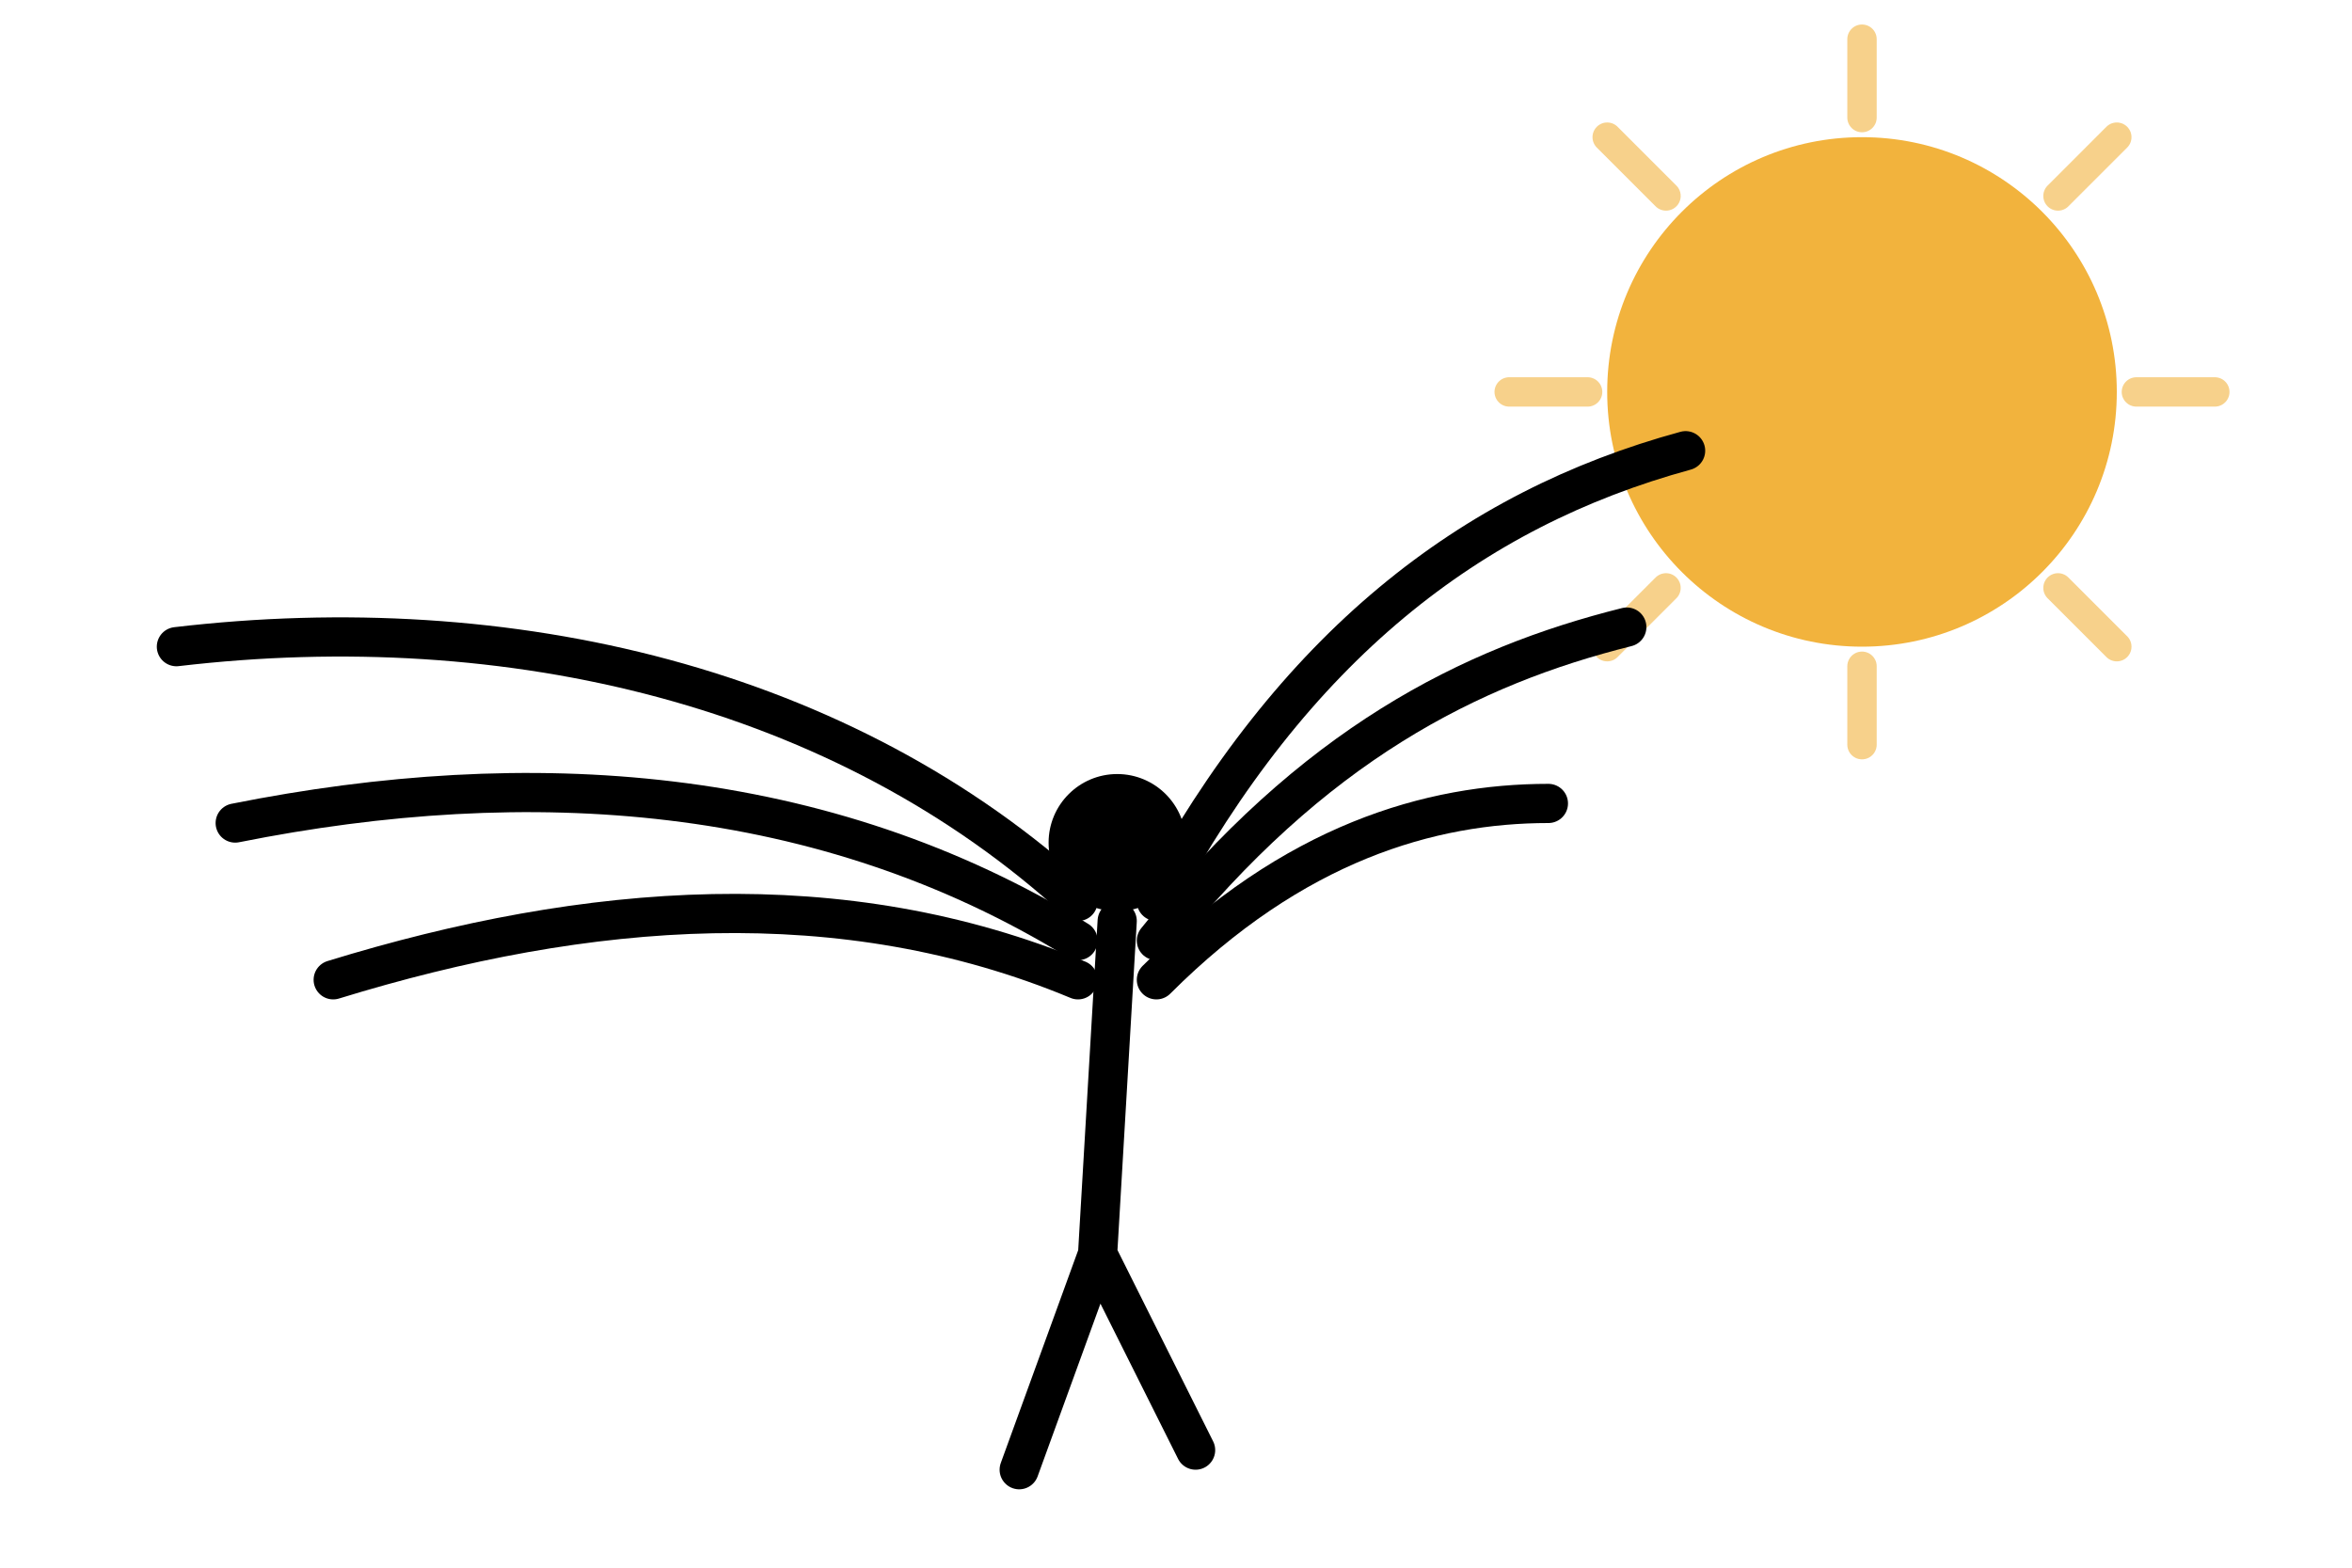
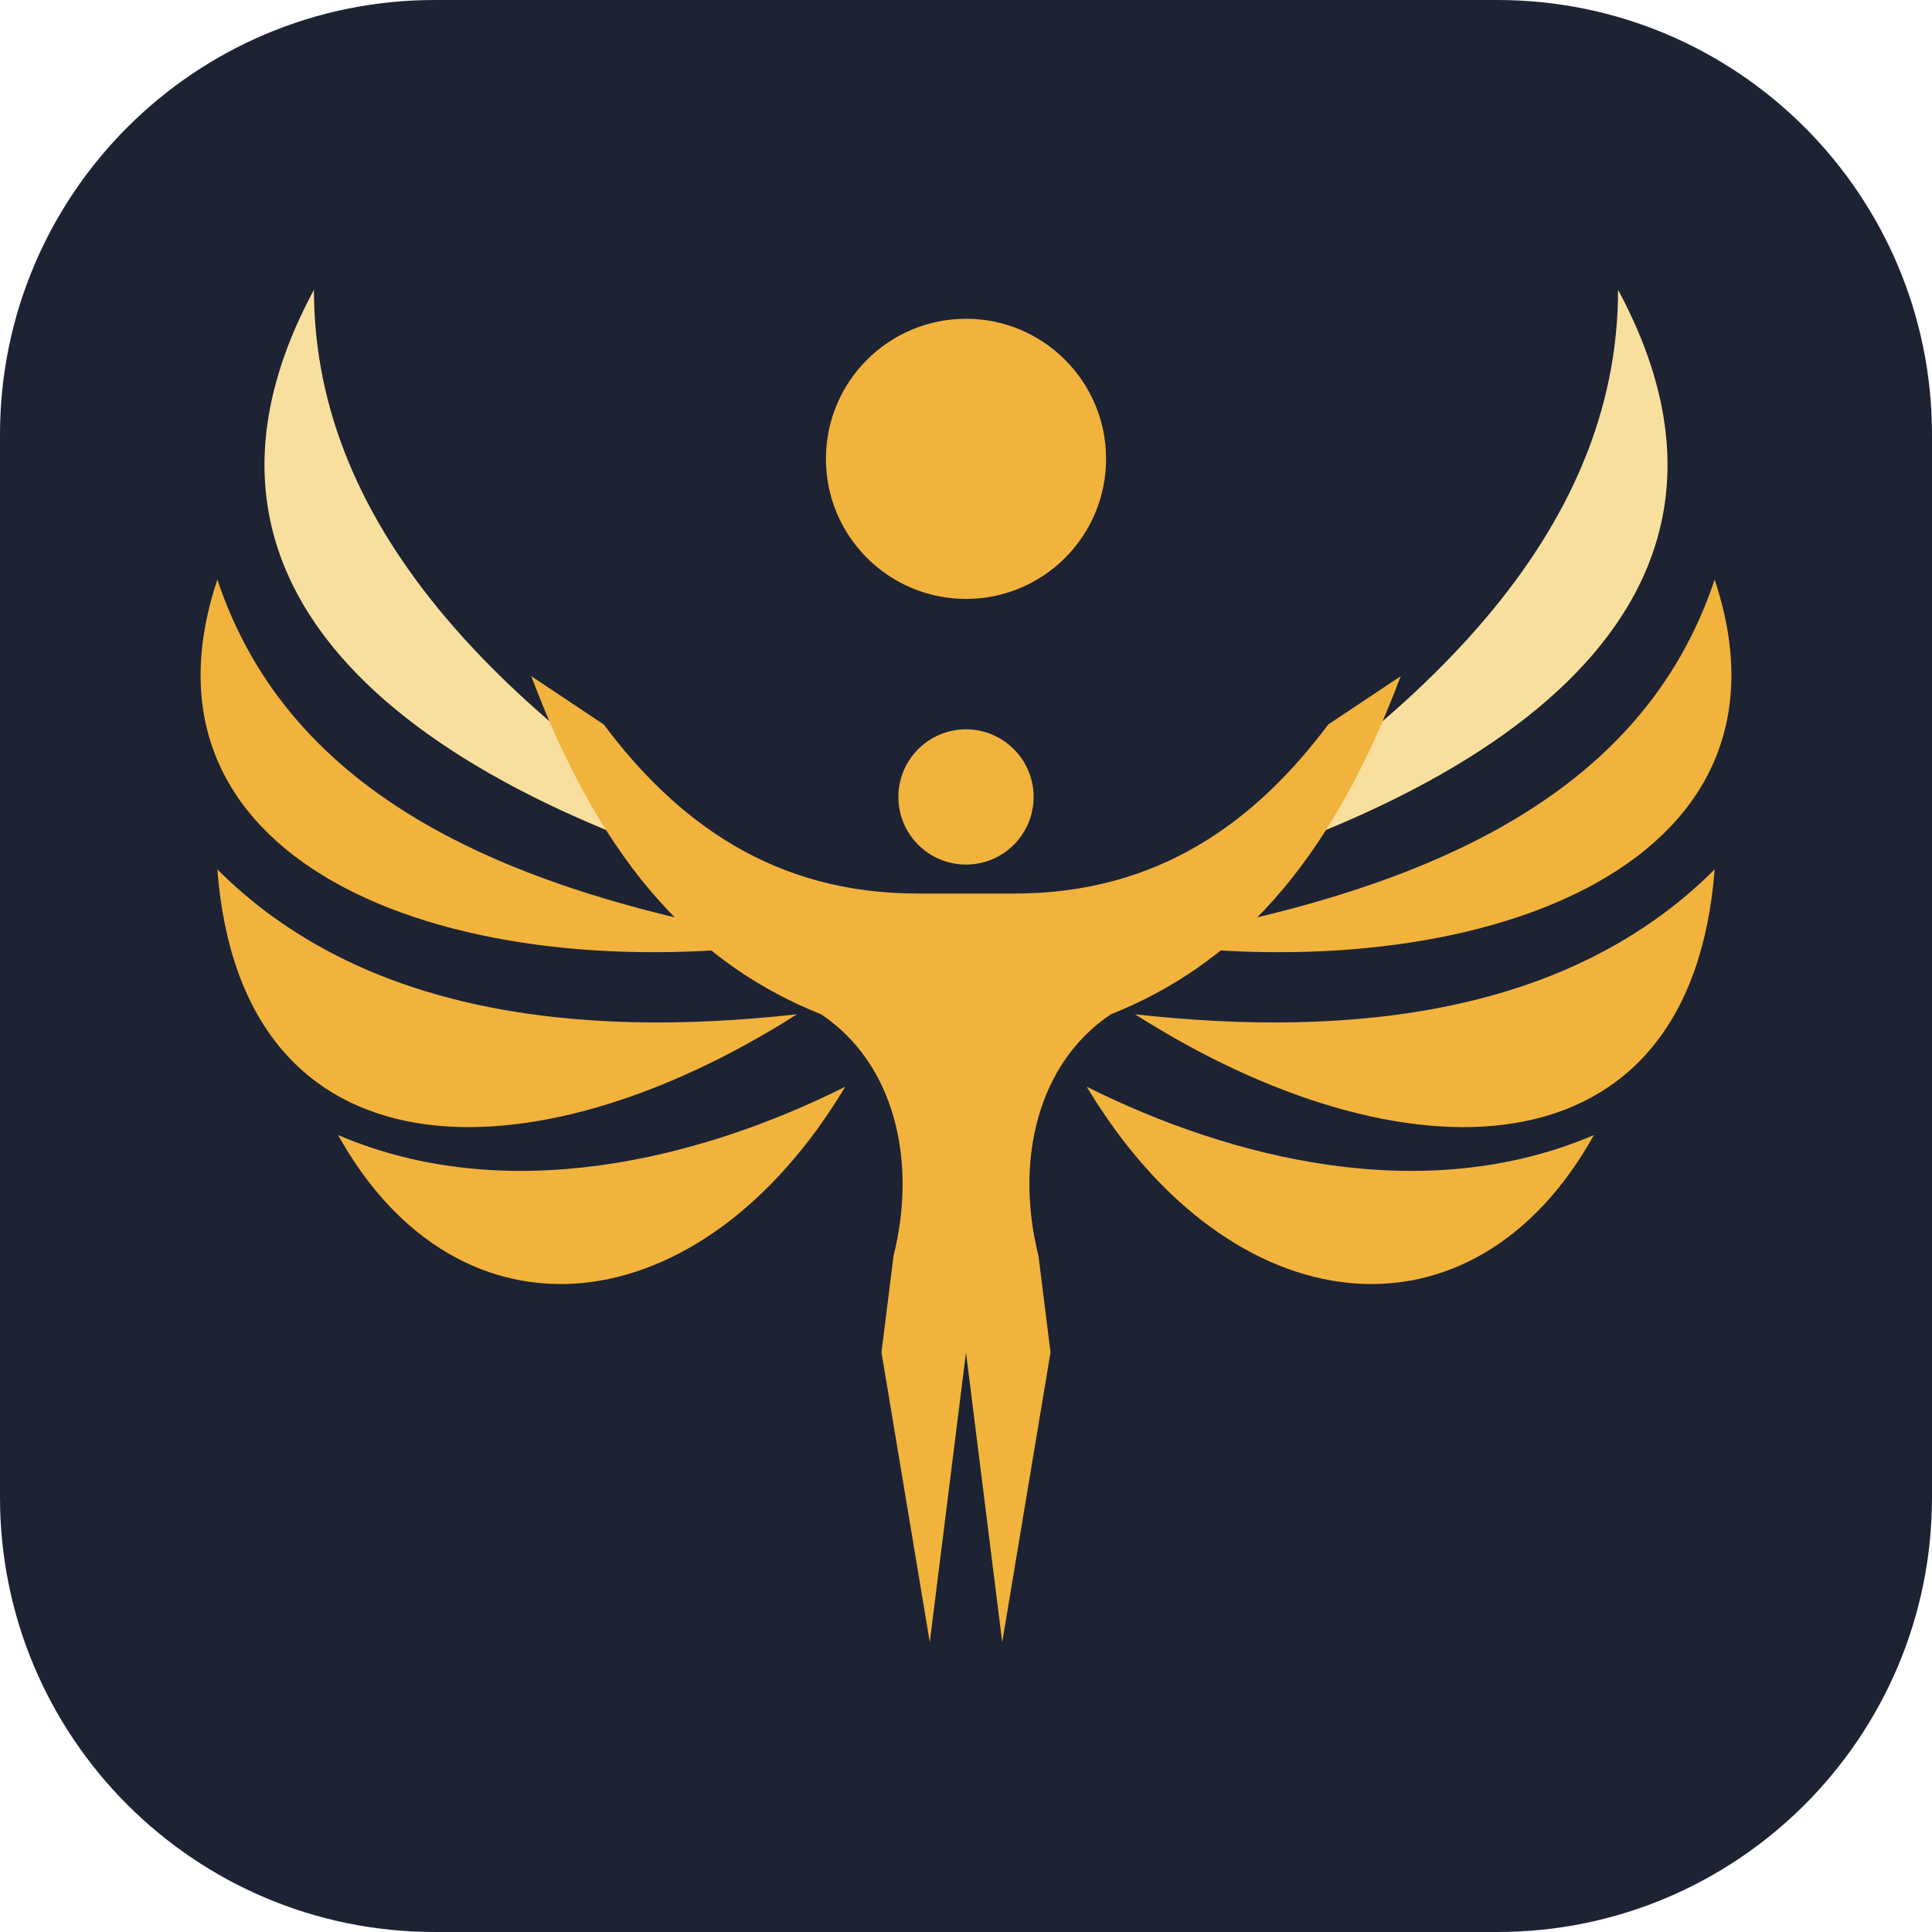
- <svg xmlns="http://www.w3.org/2000/svg" viewBox="0 0 240 160" role="img" aria-labelledby="t d">
-   <circle cx="190" cy="40" r="26" fill="#f2b33d" />
-   <g stroke="#f2b33d" stroke-width="3" stroke-linecap="round" opacity="0.6">
-     <path d="M190 4v8M190 68v8M154 40h8M218 40h8M164 14l6 6M210 60l6 6M216 14l-6 6M170 60l-6 6" />
-   </g>
-   <g fill="none" stroke="currentColor" stroke-width="4" stroke-linecap="round">
-     <path d="M110 92 C 86 70, 52 62, 18 66" />
-     <path d="M110 96 C 84 80, 54 78, 24 84" />
-     <path d="M110 100 C 86 90, 60 92, 34 100" />
-     <path d="M118 92 C 132 66, 150 52, 172 46" />
-     <path d="M118 96 C 134 76, 150 68, 166 64" />
-     <path d="M118 100 C 132 86, 146 82, 158 82" />
-   </g>
-   <circle cx="114" cy="86" r="7" fill="currentColor" />
-   <path d="M114 94 L112 128 M112 128 L104 150 M112 128 L122 148" stroke="currentColor" stroke-width="4" stroke-linecap="round" fill="none" />
+ <svg xmlns="http://www.w3.org/2000/svg" viewBox="10 10 80 80" role="img" aria-labelledby="title desc">
+   <rect x="10" y="10" width="80" height="80" rx="18" fill="#1d2333" />
+   <path d="M23 22C23 32 31 40 43 47C28 43 16 35 23 22Z" fill="#f8df9d" />
+   <path d="M23 22C23 32 31 40 43 47C28 43 16 35 23 22Z" fill="#f8df9d" transform="translate(100 0) scale(-1 1)" />
+   <path d="M19 34C22 43 31 47 43 49C29 51 15 46 19 34Z" fill="#f2b33d" />
+   <path d="M19 34C22 43 31 47 43 49C29 51 15 46 19 34Z" fill="#f2b33d" transform="translate(100 0) scale(-1 1)" />
+   <path d="M19 46C25 52 34 53 43 52C32 59 20 59 19 46Z" fill="#f2b33d" />
+   <path d="M19 46C25 52 34 53 43 52C32 59 20 59 19 46Z" fill="#f2b33d" transform="translate(100 0) scale(-1 1)" />
+   <path d="M24 57C31 60 39 58 45 55C39 65 29 66 24 57Z" fill="#f2b33d" />
+   <path d="M24 57C31 60 39 58 45 55C39 65 29 66 24 57Z" fill="#f2b33d" transform="translate(100 0) scale(-1 1)" />
+   <path d="M48 47C42 47 38 44 35 40L32 38C35 46 39 50 44 52C47 54 48 58 47 62L46.5 66L48.5 78L50 66L51.5 78L53.5 66L53 62C52 58 53 54 56 52C61 50 65 46 68 38L65 40C62 44 58 47 52 47Z" fill="#f2b33d" />
+   <path d="M52.8 43C52.8 44.546 51.546 45.8 50 45.8C48.454 45.8 47.2 44.546 47.2 43C47.2 41.454 48.454 40.2 50 40.2C51.546 40.2 52.8 41.454 52.8 43Z" fill="#f2b33d" />
+   <path d="M55.8 29C55.8 32.203 53.203 34.8 50 34.8C46.797 34.8 44.2 32.203 44.2 29C44.2 25.797 46.797 23.2 50 23.2C53.203 23.2 55.8 25.797 55.8 29Z" fill="#f2b33d" />
</svg>
